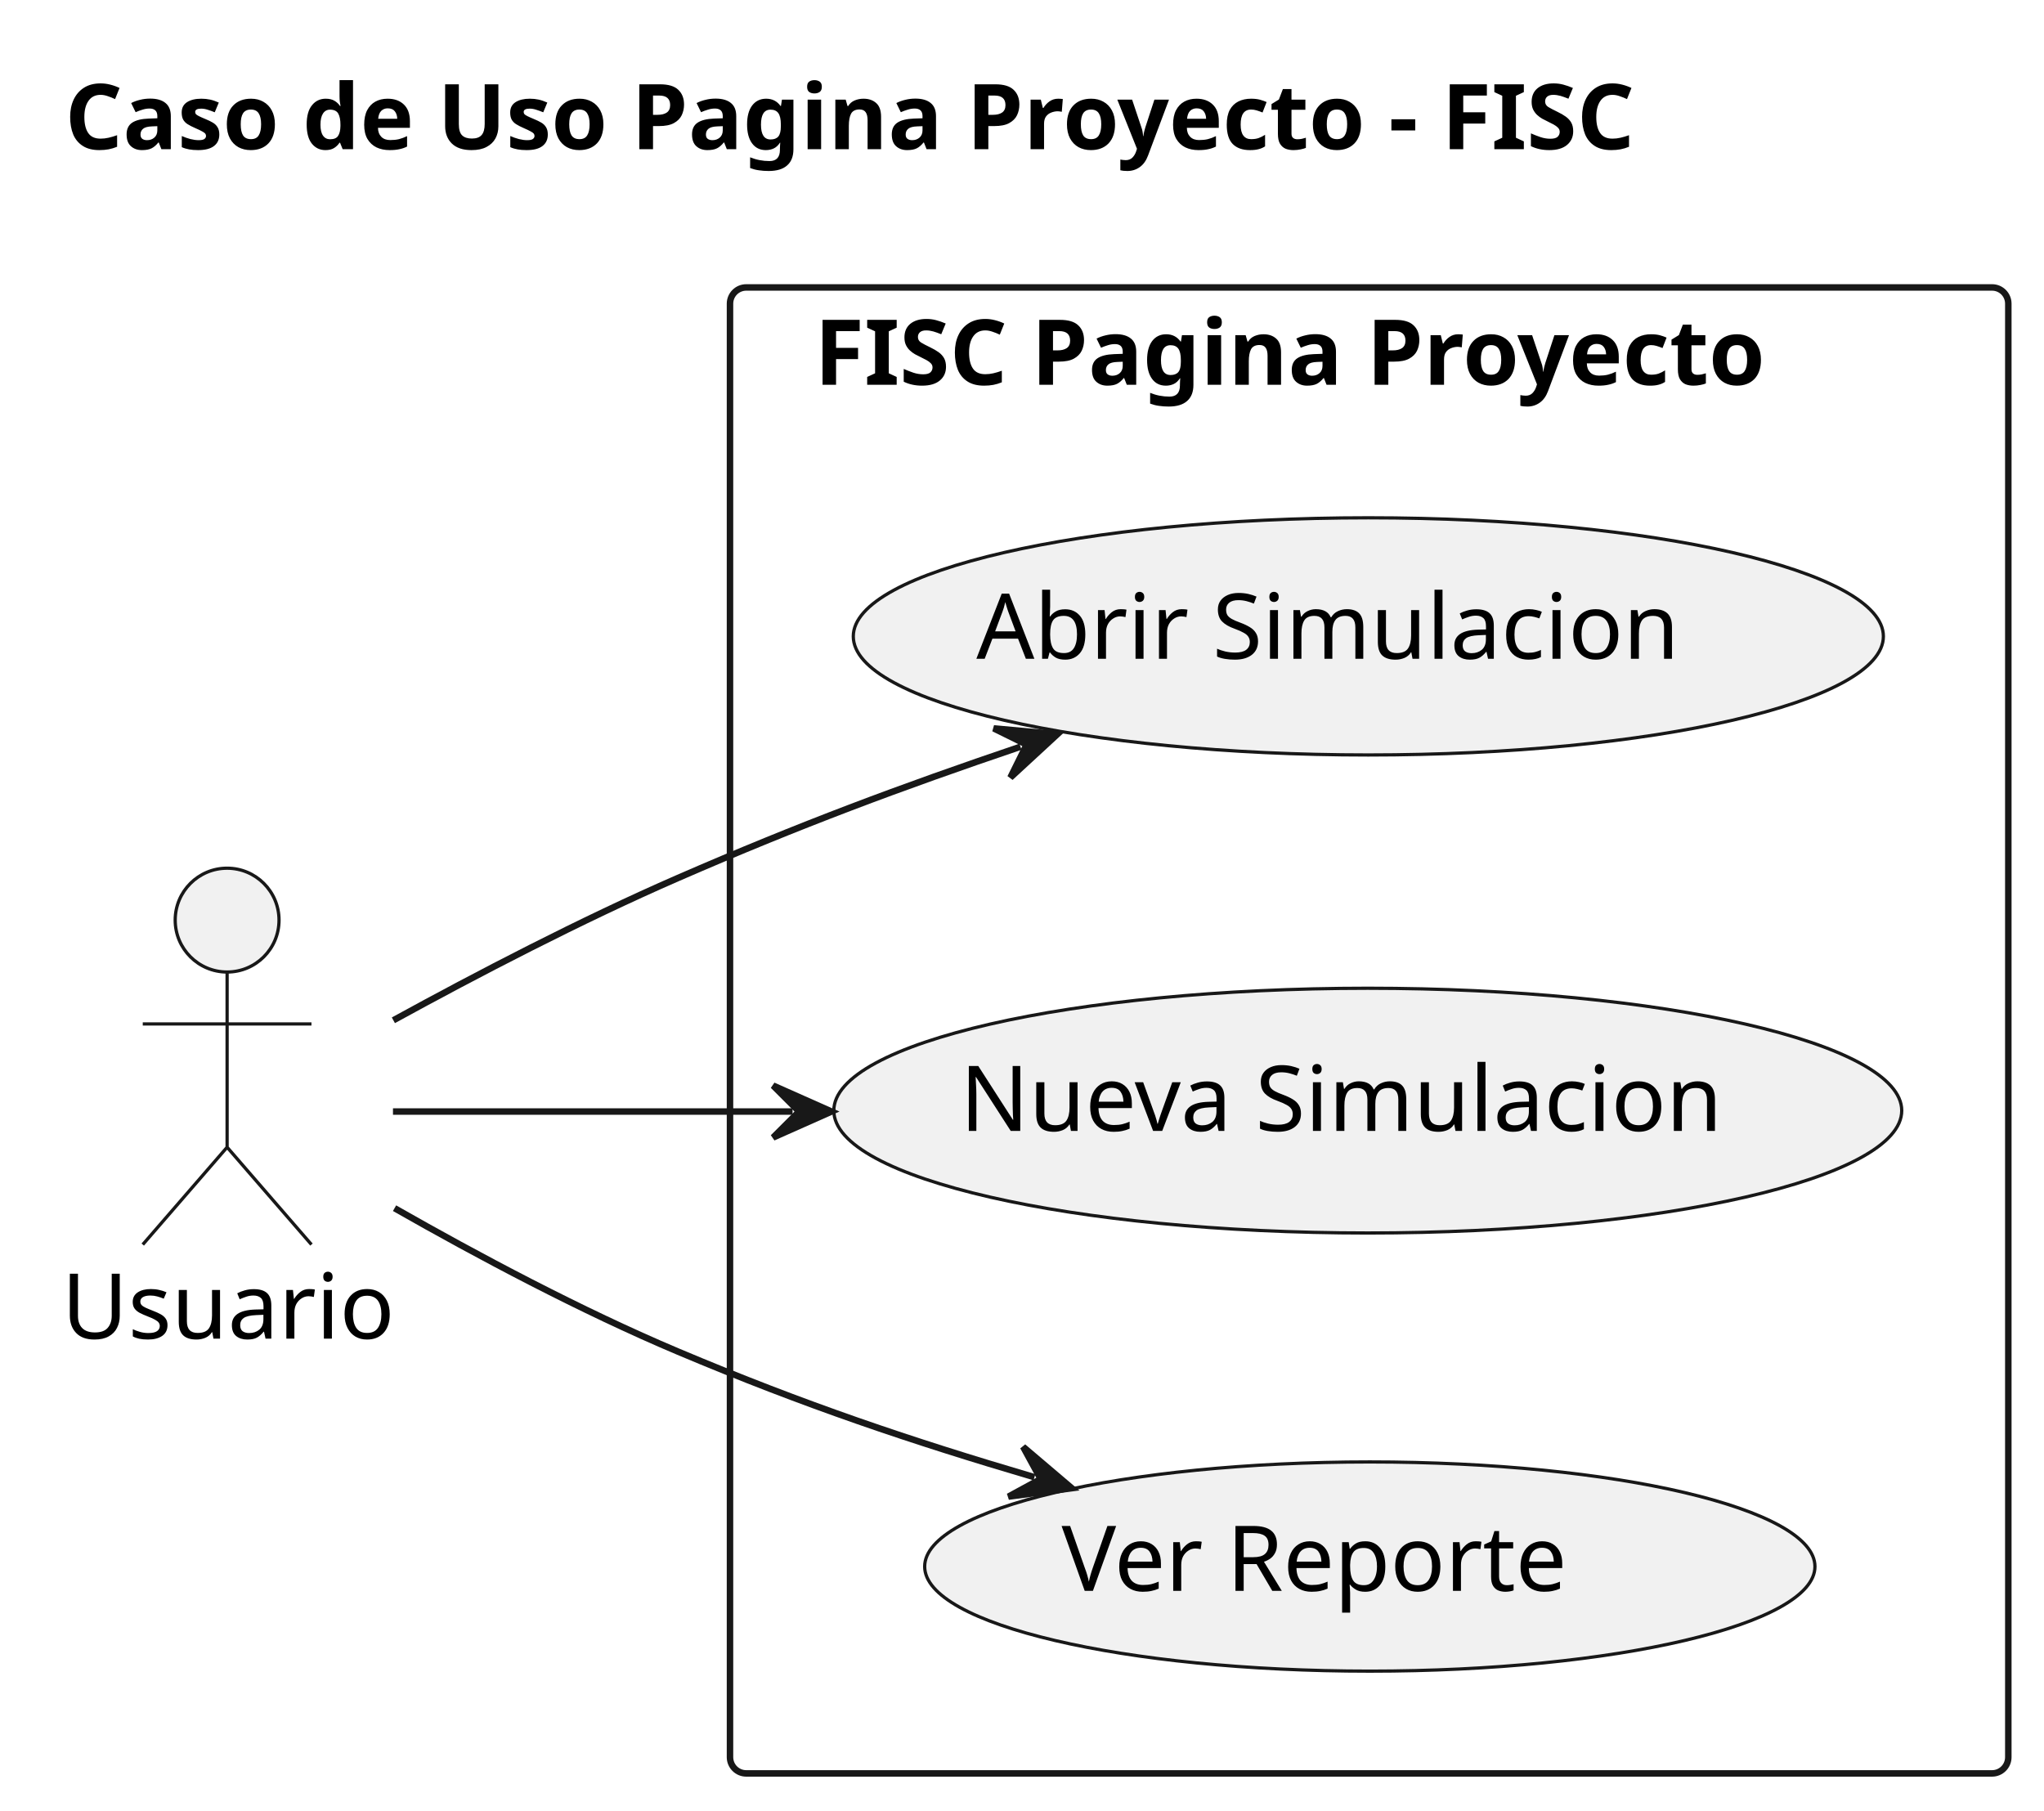
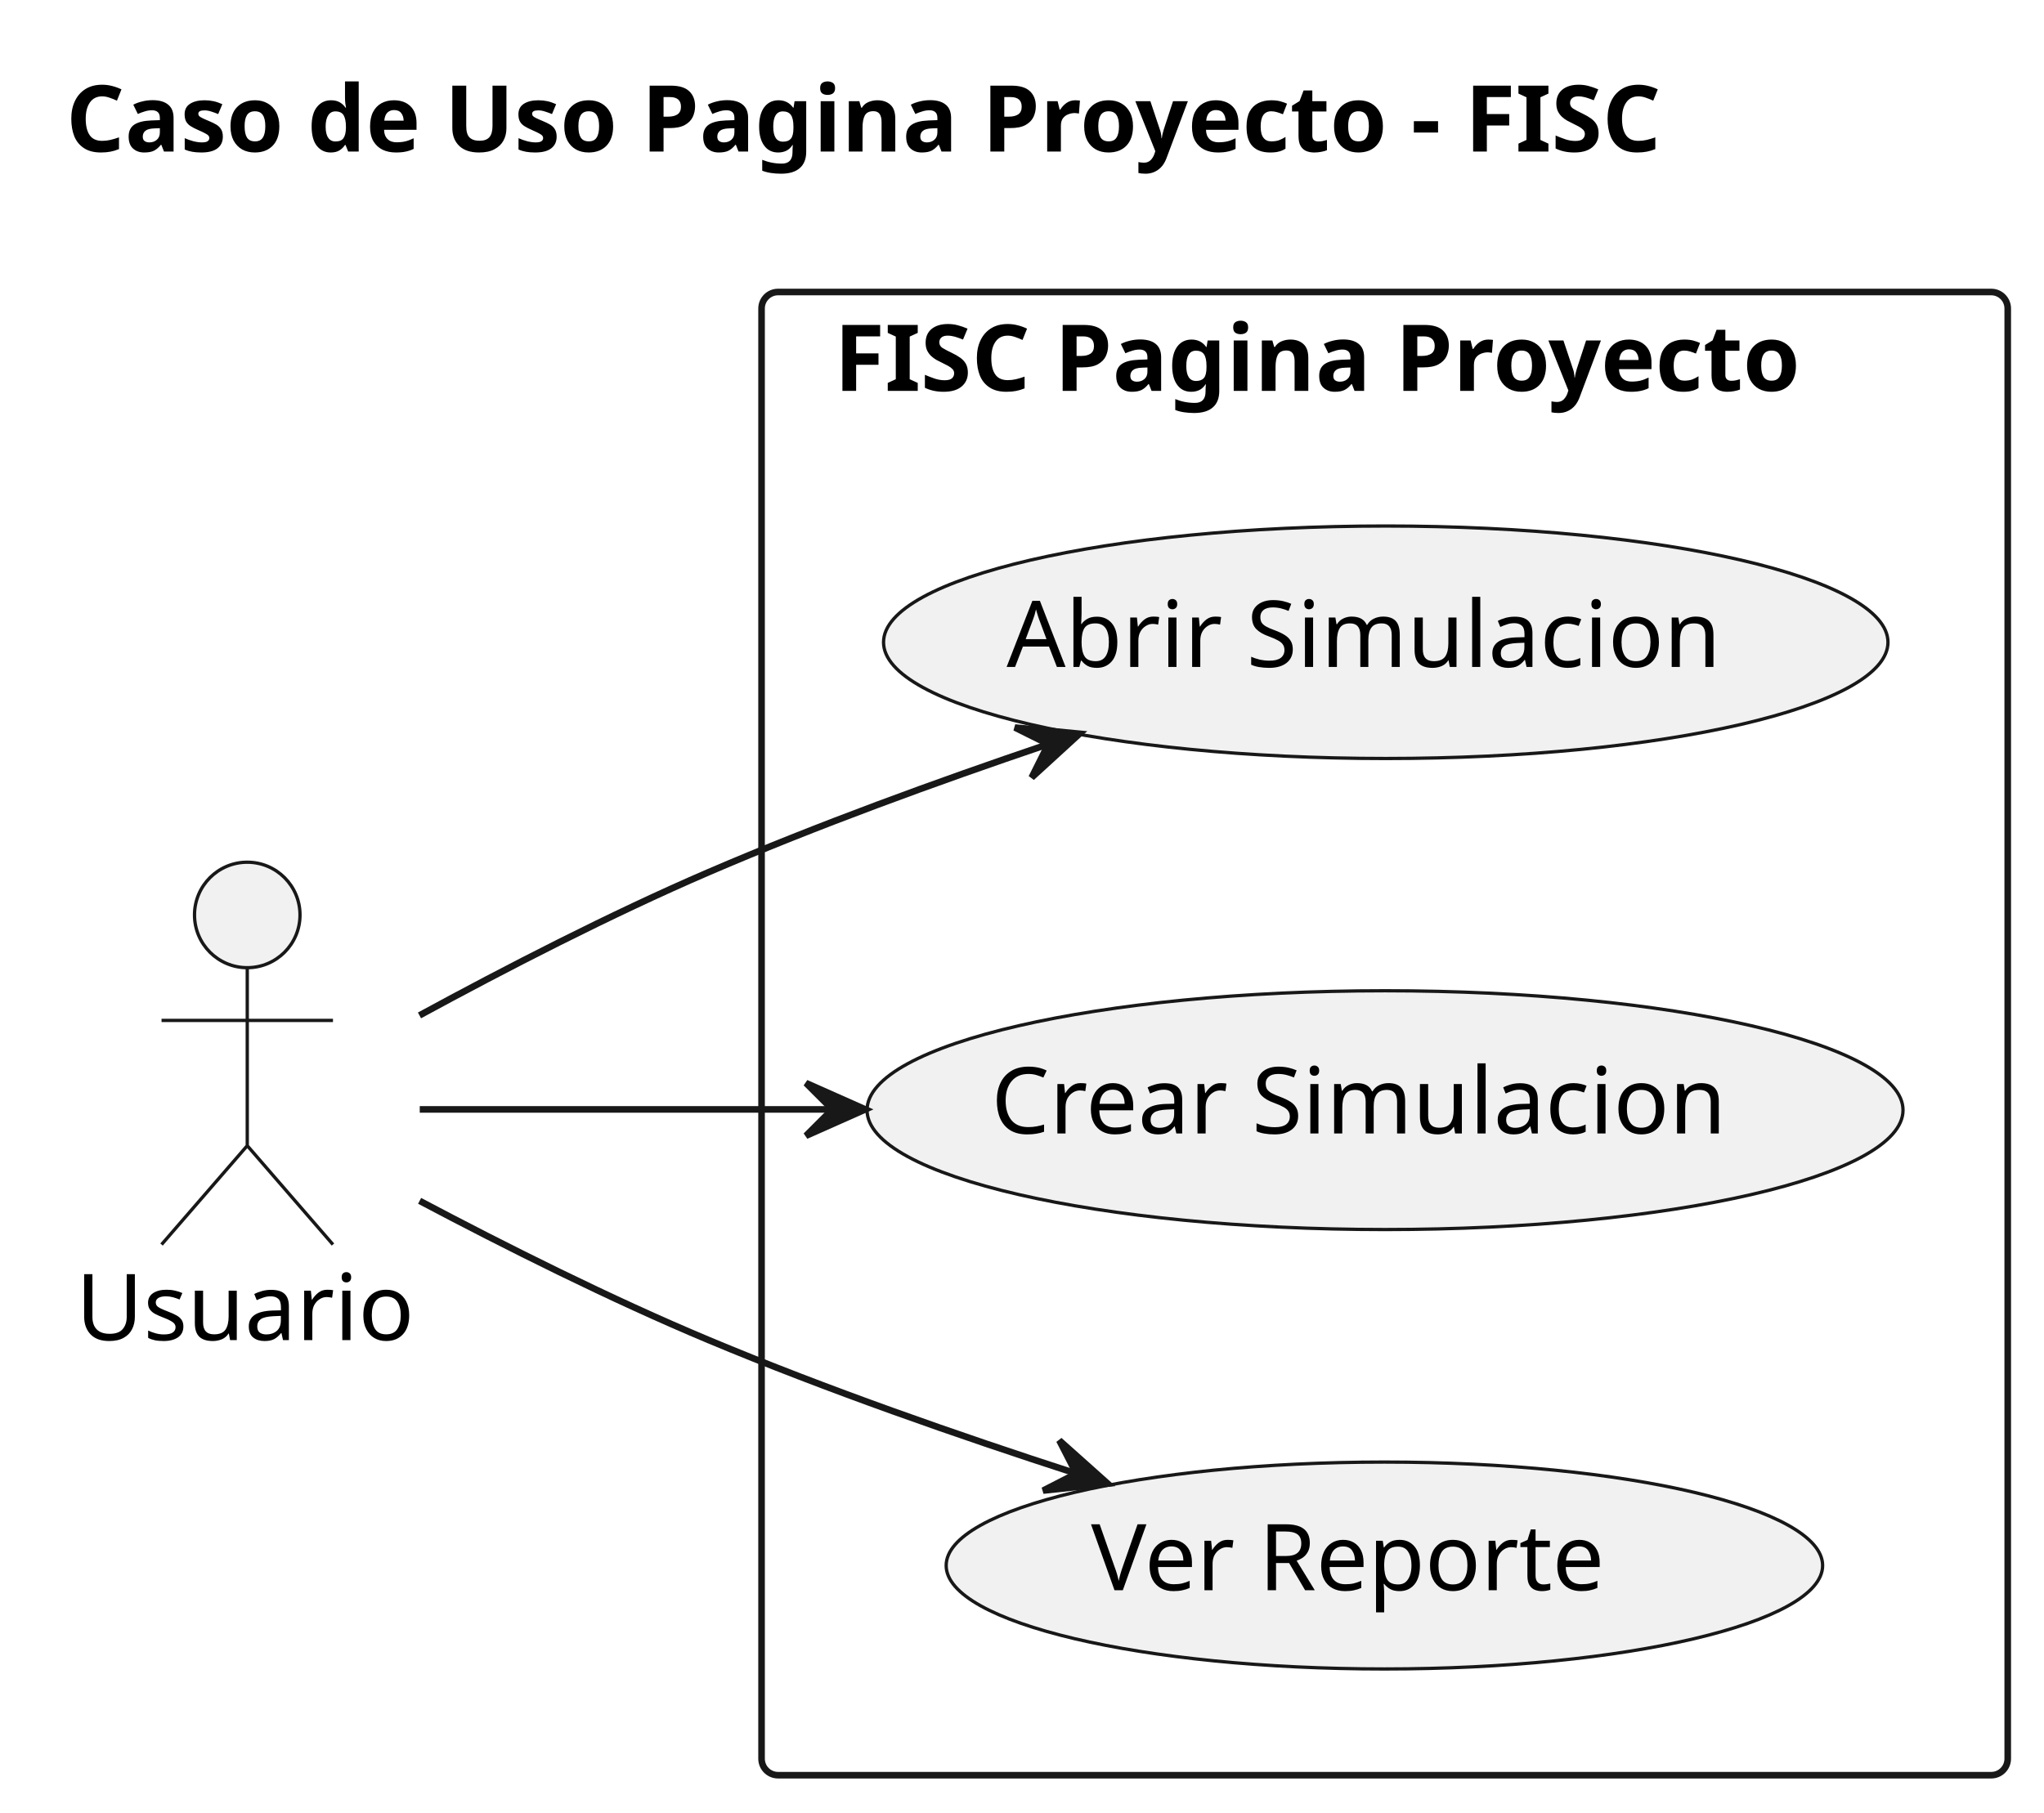
- <svg xmlns="http://www.w3.org/2000/svg" contentStyleType="text/css" height="279px" preserveAspectRatio="none" style="width:315px;height:279px;background:#FFFFFF;" version="1.1" viewBox="0 0 315 279" width="315px" zoomAndPan="magnify">
+ <svg xmlns="http://www.w3.org/2000/svg" contentStyleType="text/css" height="275px" preserveAspectRatio="none" style="width:310px;height:275px;background:#FFFFFF;" version="1.1" viewBox="0 0 310 275" width="310px" zoomAndPan="magnify">
  <defs />
  <g>
-     <text fill="#000000" font-family="sans-serif" font-size="14" font-weight="bold" lengthAdjust="spacing" textLength="285" x="10" y="22.995">Caso de Uso Pagina Proyecto - FISC</text>
+     <rect fill="none" height="26.297" id="_title" style="stroke:none;stroke-width:1.0;" width="292" x="5" y="5" />
+     <text fill="#000000" font-family="sans-serif" font-size="14" font-weight="bold" lengthAdjust="spacing" textLength="282" x="10" y="22.995">Caso de Uso Pagina Proyecto - FISC</text>
    <g id="cluster_FISC Pagina Proyecto">
-       <rect fill="none" height="229" rx="2.5" ry="2.5" style="stroke:#181818;stroke-width:1.0;" width="197" x="112.5" y="44.297" />
-       <text fill="#000000" font-family="sans-serif" font-size="14" font-weight="bold" lengthAdjust="spacing" textLength="171" x="125.5" y="59.292">FISC Pagina Proyecto</text>
+       <rect fill="none" height="225" rx="2.5" ry="2.5" style="stroke:#181818;stroke-width:1.0;" width="189" x="115.5" y="44.297" />
+       <text fill="#000000" font-family="sans-serif" font-size="14" font-weight="bold" lengthAdjust="spacing" textLength="167" x="126.5" y="59.292">FISC Pagina Proyecto</text>
    </g>
    <g id="elem_abrirSimulacion">
-       <ellipse cx="210.874" cy="98.072" fill="#F1F1F1" rx="79.374" ry="18.275" style="stroke:#181818;stroke-width:0.5;" />
-       <text fill="#000000" font-family="sans-serif" font-size="14" lengthAdjust="spacing" textLength="117" x="150.468" y="101.522">Abrir Simulacion</text>
+       <ellipse cx="210.168" cy="97.43" fill="#F1F1F1" rx="76.168" ry="17.634" style="stroke:#181818;stroke-width:0.5;" />
+       <text fill="#000000" font-family="sans-serif" font-size="14" lengthAdjust="spacing" textLength="109" x="152.668" y="101.178">Abrir Simulacion</text>
    </g>
    <g id="elem_nuevaSimulacion">
-       <ellipse cx="210.788" cy="171.155" fill="#F1F1F1" rx="82.288" ry="18.858" style="stroke:#181818;stroke-width:0.5;" />
-       <text fill="#000000" font-family="sans-serif" font-size="14" lengthAdjust="spacing" textLength="124" x="147.951" y="174.281">Nueva Simulacion</text>
+       <ellipse cx="210.059" cy="168.409" fill="#F1F1F1" rx="78.559" ry="18.112" style="stroke:#181818;stroke-width:0.5;" />
+       <text fill="#000000" font-family="sans-serif" font-size="14" lengthAdjust="spacing" textLength="115" x="150.333" y="171.949">Crear Simulacion</text>
    </g>
    <g id="elem_verReporte">
-       <ellipse cx="211.101" cy="241.417" fill="#F1F1F1" rx="68.601" ry="16.12" style="stroke:#181818;stroke-width:0.5;" />
-       <text fill="#000000" font-family="sans-serif" font-size="14" lengthAdjust="spacing" textLength="89" x="163.601" y="245.165">Ver Reporte</text>
+       <ellipse cx="209.963" cy="237.489" fill="#F1F1F1" rx="66.463" ry="15.693" style="stroke:#181818;stroke-width:0.5;" />
+       <text fill="#000000" font-family="sans-serif" font-size="14" lengthAdjust="spacing" textLength="83" x="165.463" y="241.237">Ver Reporte</text>
    </g>
    <g id="elem_user">
-       <ellipse cx="35" cy="141.797" fill="#F1F1F1" rx="8" ry="8" style="stroke:#181818;stroke-width:0.5;" />
-       <path d="M35,149.797 L35,176.797 M22,157.797 L48,157.797 M35,176.797 L22,191.797 M35,176.797 L48,191.797 " fill="none" style="stroke:#181818;stroke-width:0.5;" />
-       <text fill="#000000" font-family="sans-serif" font-size="14" lengthAdjust="spacing" textLength="51" x="9.5" y="206.292">Usuario</text>
+       <ellipse cx="37.5" cy="138.797" fill="#F1F1F1" rx="8" ry="8" style="stroke:#181818;stroke-width:0.5;" />
+       <path d="M37.5,146.797 L37.5,173.797 M24.5,154.797 L50.5,154.797 M37.5,173.797 L24.5,188.797 M37.5,173.797 L50.5,188.797 " fill="none" style="stroke:#181818;stroke-width:0.5;" />
+       <text fill="#000000" font-family="sans-serif" font-size="14" lengthAdjust="spacing" textLength="52" x="11.5" y="203.292">Usuario</text>
    </g>
    <g id="link_user_abrirSimulacion">
-       <path d="M60.622,157.235 C73.477,150.183 89.595,141.786 104.5,135.297 C123.275,127.123 138.81,121.328 157.269,115.075 " fill="none" id="user-to-abrirSimulacion" style="stroke:#181818;stroke-width:1.0;" />
-       <polygon fill="#181818" points="162.952,113.15,153.144,112.249,158.216,114.754,155.711,119.826,162.952,113.15" style="stroke:#181818;stroke-width:1.0;" />
-       <text fill="#000000" font-family="sans-serif" font-size="13" lengthAdjust="spacing" textLength="4" x="91.5" y="135.364"> </text>
+       <path d="M63.62,154.037 C76.52,147.017 92.61,138.707 107.5,132.297 C123.87,125.247 142.17,118.587 158.67,112.997 " fill="none" id="user-to-abrirSimulacion" style="stroke:#181818;stroke-width:1.0;" />
+       <polygon fill="#181818" points="163.73,111.307,153.926,110.367,158.988,112.892,156.463,117.954,163.73,111.307" style="stroke:#181818;stroke-width:1.0;" />
+       <text fill="#000000" font-family="sans-serif" font-size="13" lengthAdjust="spacing" textLength="4" x="94.5" y="133.364"> </text>
    </g>
    <g id="link_user_nuevaSimulacion">
-       <path d="M60.561,171.297 C78.36,171.297 97.528,171.297 122.145,171.297 " fill="none" id="user-to-nuevaSimulacion" style="stroke:#181818;stroke-width:1.0;" />
-       <polygon fill="#181818" points="128.145,171.297,119.145,167.297,123.145,171.297,119.145,175.297,128.145,171.297" style="stroke:#181818;stroke-width:1.0;" />
-       <text fill="#000000" font-family="sans-serif" font-size="13" lengthAdjust="spacing" textLength="4" x="91.5" y="167.364"> </text>
+       <path d="M63.66,168.297 C80.36,168.297 103.34,168.297 126.09,168.297 " fill="none" id="user-to-nuevaSimulacion" style="stroke:#181818;stroke-width:1.0;" />
+       <polygon fill="#181818" points="131.24,168.297,122.24,164.297,126.24,168.297,122.24,172.297,131.24,168.297" style="stroke:#181818;stroke-width:1.0;" />
+       <text fill="#000000" font-family="sans-serif" font-size="13" lengthAdjust="spacing" textLength="4" x="94.5" y="164.364"> </text>
    </g>
    <g id="link_user_verReporte">
-       <path d="M60.804,186.191 C73.57,193.469 89.556,201.993 104.5,208.297 C123.95,216.502 140.408,222.054 159.419,227.651 " fill="none" id="user-to-verReporte" style="stroke:#181818;stroke-width:1.0;" />
-       <polygon fill="#181818" points="165.175,229.346,157.671,222.967,160.379,227.934,155.412,230.641,165.175,229.346" style="stroke:#181818;stroke-width:1.0;" />
-       <text fill="#000000" font-family="sans-serif" font-size="13" lengthAdjust="spacing" textLength="4" x="91.5" y="197.364"> </text>
+       <path d="M63.64,182.167 C76.54,188.997 92.63,197.077 107.5,203.297 C125.36,210.777 145.5,217.797 163.1,223.497 " fill="none" id="user-to-verReporte" style="stroke:#181818;stroke-width:1.0;" />
+       <polygon fill="#181818" points="168,225.067,160.655,218.505,163.24,223.537,158.208,226.122,168,225.067" style="stroke:#181818;stroke-width:1.0;" />
+       <text fill="#000000" font-family="sans-serif" font-size="13" lengthAdjust="spacing" textLength="4" x="94.5" y="194.364"> </text>
    </g>
  </g>
</svg>
